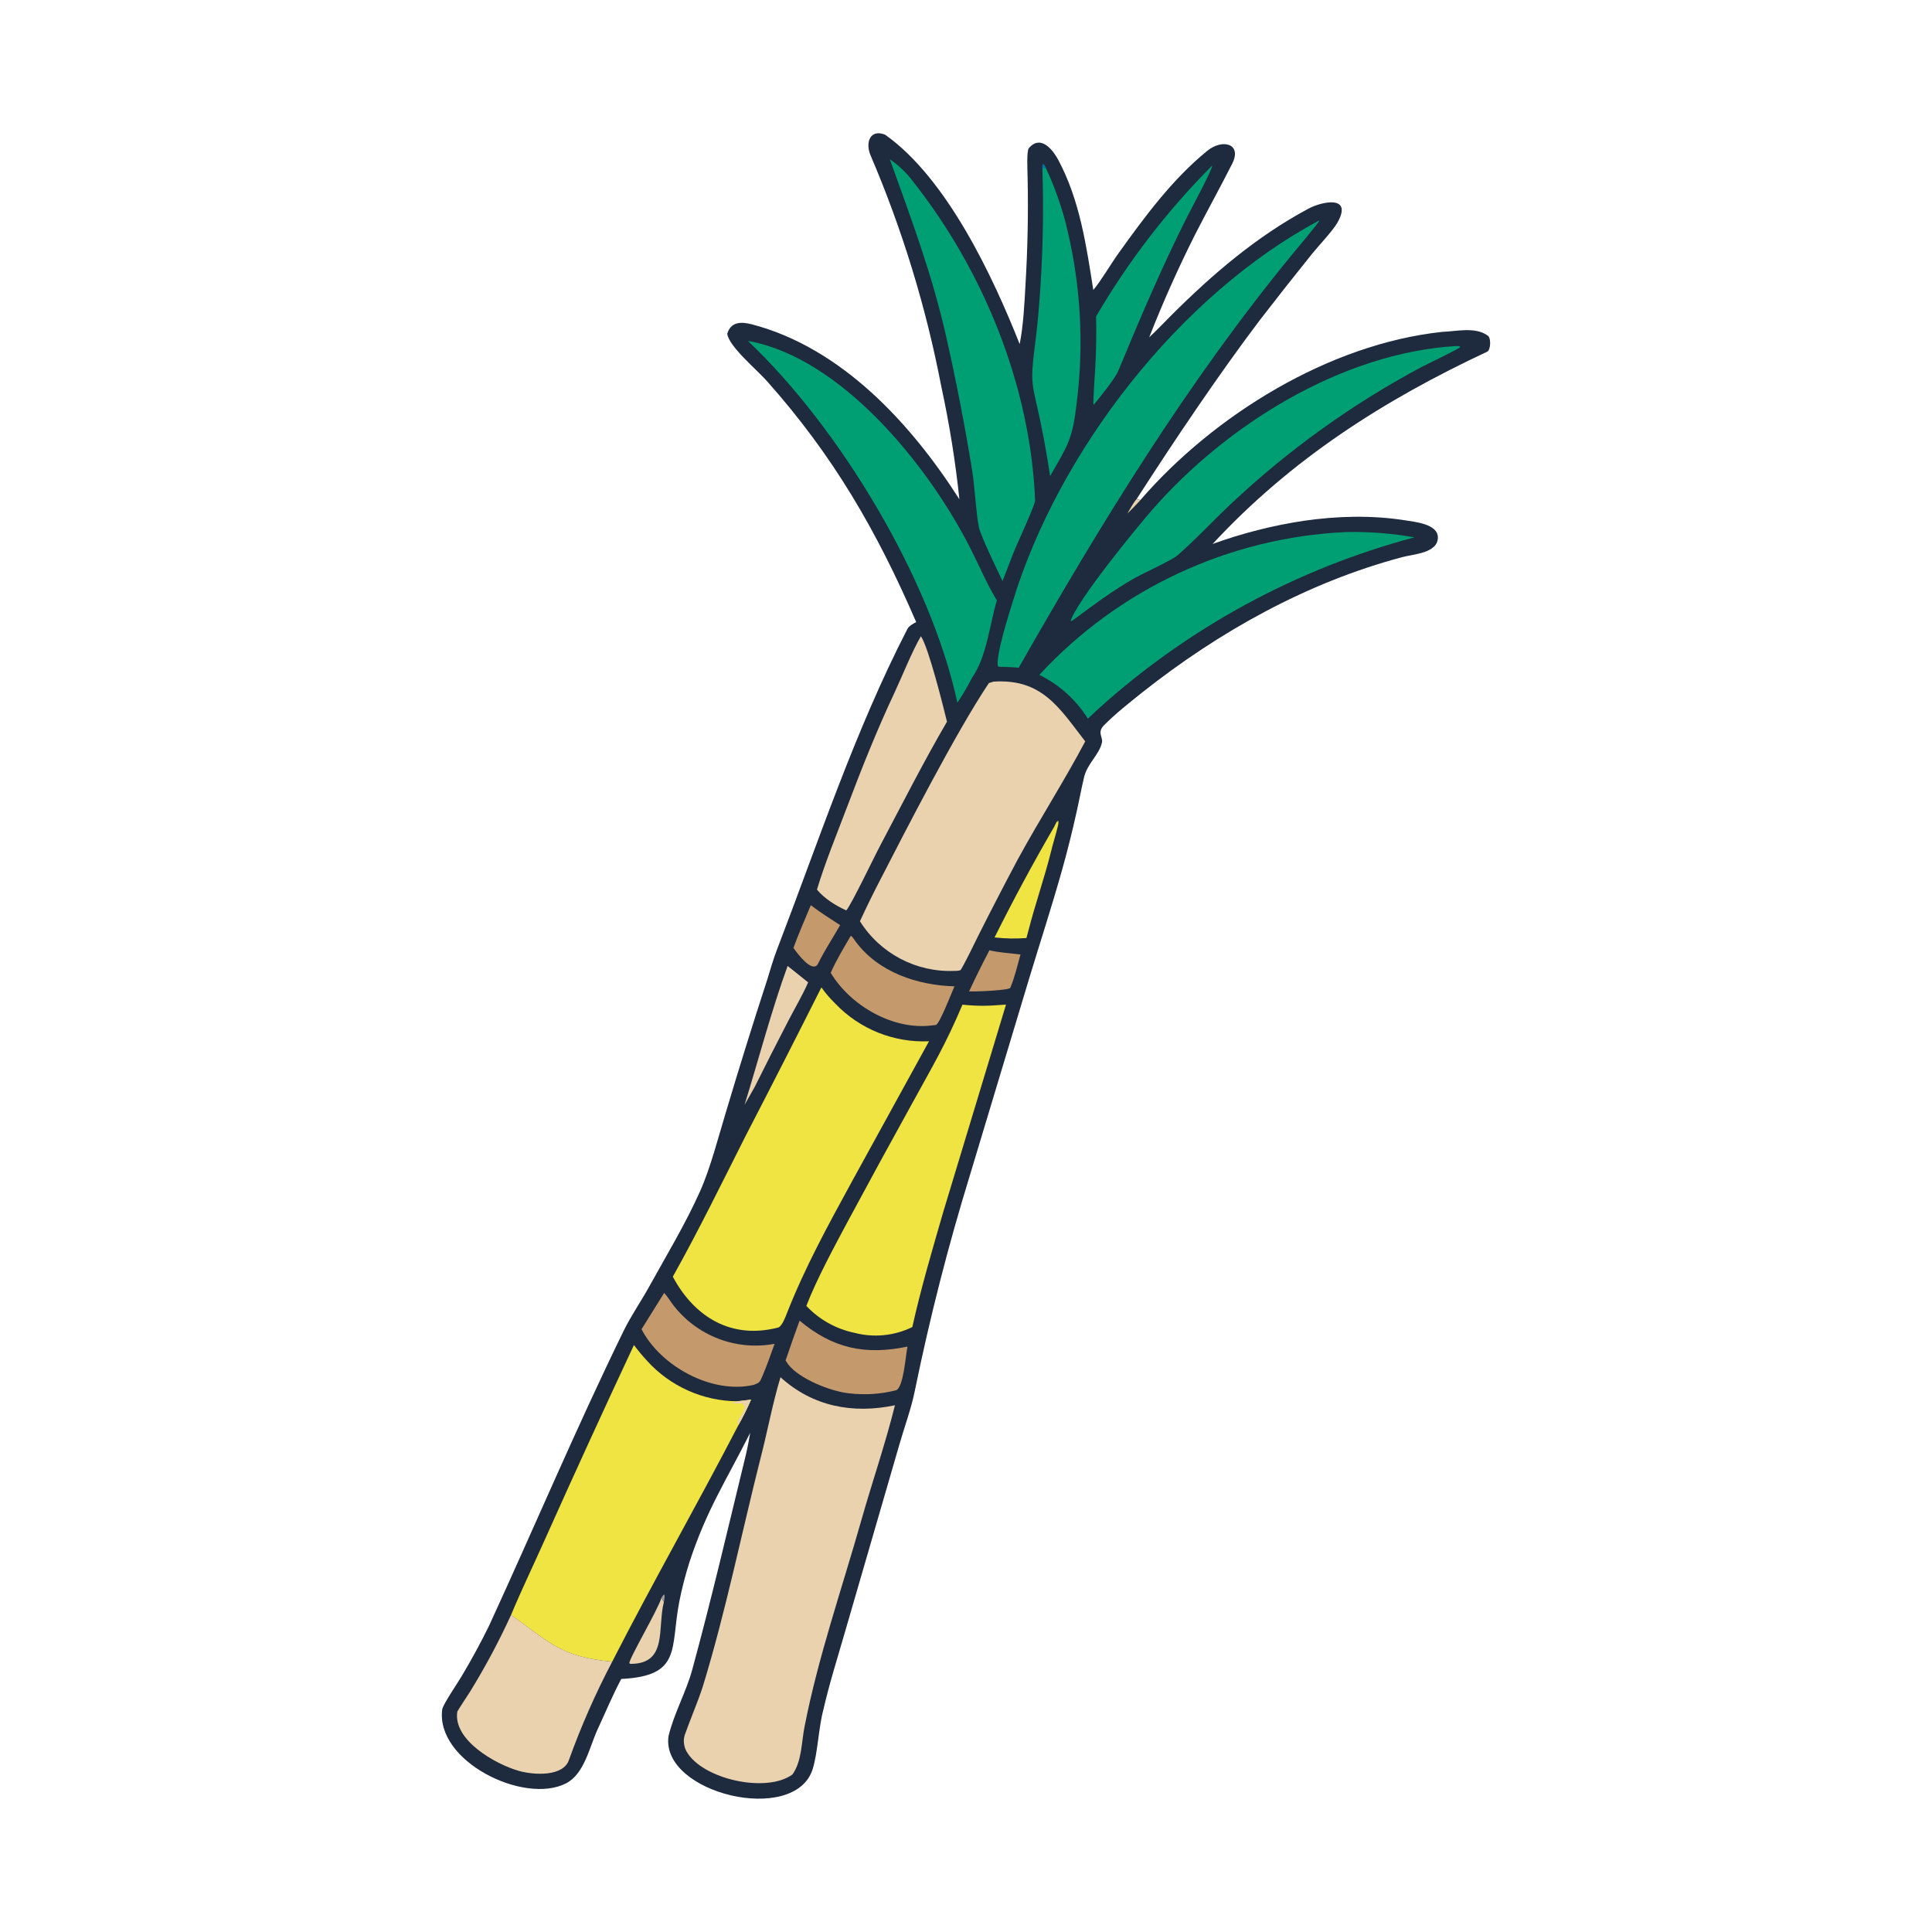
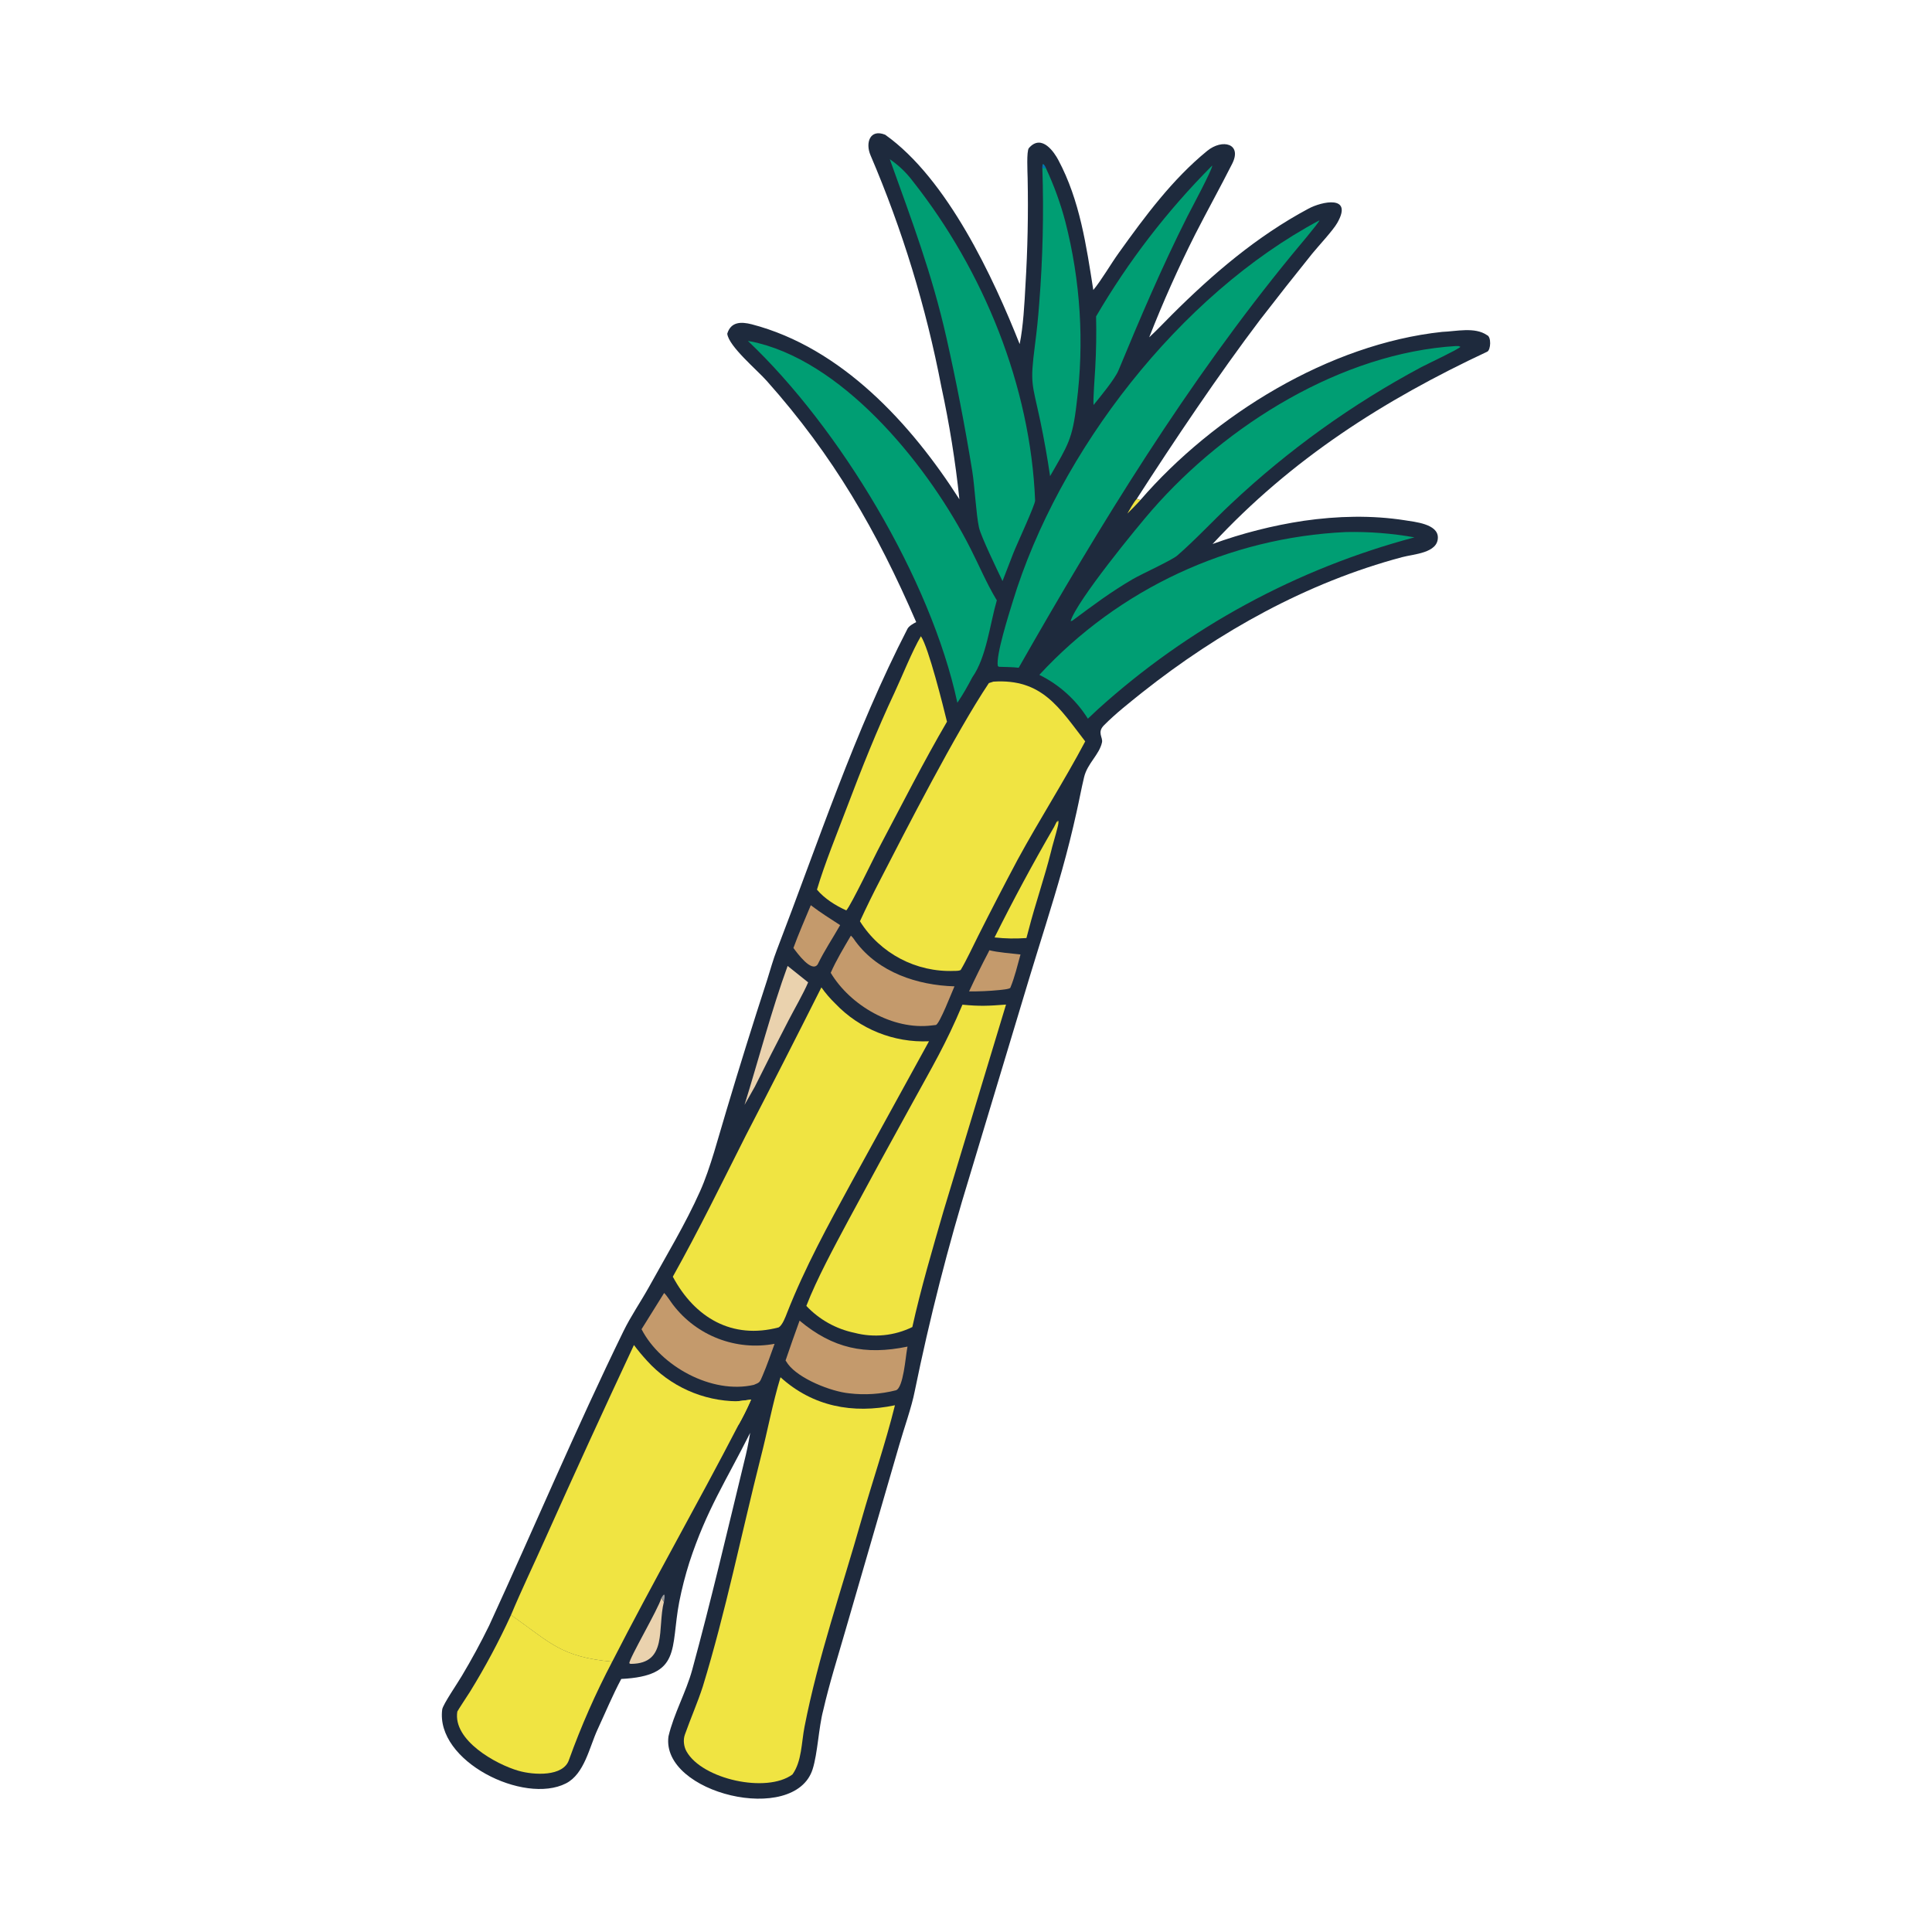
<svg xmlns="http://www.w3.org/2000/svg" width="512" height="512" viewBox="224.7 222.7 1600.3 1600.3">
  <path fill="#1E2A3D" d="M1019.4 636.4a871 871 0 0 0-15-93.5 934 934 0 0 0-58.6-191.5c-4.5-10.4-.5-22.2 12.1-17.1 51.7 36.6 89.8 118.9 111.4 173.4 3-14.6 4-33.8 4.8-48.8q2.7-44.4 1.8-88.7c-.1-5-1-22.3 1-24.8 10.8-12.5 21.4 4.1 24.4 9.8 17.9 33.5 23.2 71 29 107.7 6.7-8 14.5-21.6 21.3-31 21.5-30 44.2-60.7 73-84.2 12.7-10.4 29.2-6 20.7 10.7-9.9 19.6-20.7 39-30.7 58.6q-21 41.7-38 85.1c6.3-5.8 12.6-12.5 18.8-18.7 34-33.9 70.4-65 113-87.8 11.2-6.1 37.3-11.6 24 11.7-3.4 6.1-15.9 19.5-20.7 25.4q-21.9 27.2-43.2 54.8c-34.1 45-71.5 100.7-102.2 148.4l3 1c60.9-70.4 156.3-129.3 250-139.3 11.5-.4 27-4.3 37.1 2.7 3.7 1.3 3.2 12.2.2 13.7-85.4 40-162 88.6-227.5 159.3a393 393 0 0 1 75.4-19.2c27.8-4 56.3-4.8 84.2-.4 7.7 1.3 27 2.9 27 14.2 0 13-20 13.7-29.6 16.3-78.8 21-151.5 61.6-215.2 112-10.7 8.6-22 17.4-31.7 27.2-6 6-.8 10-1.7 14.2-2.2 10.2-12 17.3-14.8 28.7-2.4 10-4.1 19.5-6.3 29.2q-5.3 24-12 47.9c-8.3 29.6-18.2 60-27.2 89.7l-49.1 163a1906 1906 0 0 0-45.7 178.9c-2.6 13.4-9 31.1-12.9 44.8l-44.9 154.7c-6.2 21.4-13 43-18 64.8-3.8 14.2-4.6 35.7-8.8 48.9-14.9 46.7-125.7 20-119.4-27.2 4.4-18.8 14.6-36.6 19.7-55.3 15.6-57.2 29.1-115 43.1-172.6a249 249 0 0 0 4.6-22l.3-1.6c-20.2 40.2-36.2 64-50.4 107.4a302 302 0 0 0-8.4 32.8c-7.4 38.7 2.2 61.2-48 63.7-7.3 13.7-13.2 28-19.7 42-6.7 14.5-10.8 36.7-26.1 44.5-34.8 17.8-108.2-18.3-102.5-61.3.6-4.1 13.1-22.3 16.1-27.5a568 568 0 0 0 22.8-42c37.3-81.1 72-163.4 111.2-243.7 6.1-12.5 14.2-24.2 21-36.4 14.2-25.7 30.4-52.5 42.4-79.4 8.7-19.3 15.4-45.8 21.7-66.4q16.3-54.7 34-109c2.5-8 5-17 8-24.7 34.3-89.2 64.4-181 108.2-266 1.2-2.3 5-4.4 7.2-5.5-32.7-75.7-68.7-137.9-123.7-199.7-7.9-9-31.7-28.8-32.8-39.2 3-10 11.5-10 20.2-7.8 74.5 19.4 132.1 82.4 172.1 145" />
-   <path fill="#EAD2AE" d="m1166.3 636 3 1c-3.8 4.1-6.8 7.2-10.8 11.1 2.1-3.6 5.1-9.2 7.8-12.2m-295.1 727.6c26.8 24.3 60 30.5 94.8 23.2-8 32.2-18.8 63.4-27.8 95.1-16.1 56.8-35.8 113.3-47.1 171.2-2.6 13.1-2.2 28.6-10 39.5-21.4 15.8-74.7 4-87.7-19-2.3-4-3-9.6-1.4-14 4.7-13.3 10.4-26.2 14.8-39.7 19.1-62.3 32-126.6 48-189.8 5.7-22 9.8-44.8 16.4-66.5" />
+   <path fill="#F0E442" d="m1166.3 636 3 1c-3.8 4.1-6.8 7.2-10.8 11.1 2.1-3.6 5.1-9.2 7.8-12.2m-295.1 727.6c26.8 24.3 60 30.5 94.8 23.2-8 32.2-18.8 63.4-27.8 95.1-16.1 56.8-35.8 113.3-47.1 171.2-2.6 13.1-2.2 28.6-10 39.5-21.4 15.8-74.7 4-87.7-19-2.3-4-3-9.6-1.4-14 4.7-13.3 10.4-26.2 14.8-39.7 19.1-62.3 32-126.6 48-189.8 5.7-22 9.8-44.8 16.4-66.5" />
  <path fill="#F0E442" d="M905.1 1040.6q5.1 7.2 11.5 13.4a101 101 0 0 0 77.6 31.2l-64.3 117c-19.4 35.6-38.3 70-53.2 107.8-1.3 3.4-3.9 10.4-7 12.2-38.6 10.2-69.5-8-87.7-42 21.5-38.4 40.6-77.6 60.4-116.8q31.7-61.2 62.7-122.9M648 1560.4c8.4-20.2 19-42.2 28-62.4a10475 10475 0 0 1 73.8-161.2q5.1 6.8 10.8 13a102 102 0 0 0 74.8 33.6c4-.5 7.4-.8 11.5-1.4l-.6 1.2-.5 1.2q-4.3 9.6-9.5 18.8c-33.8 65.3-70.8 130-104.5 195.9-42.8-4-50.8-15.5-83.9-38.7" />
-   <path fill="#EAD2AE" d="m846.9 1382-.6 1.2-.5 1.2q-4.3 9.6-9.5 18.8c-1-5.1.5-4.8 3-9.3 6.5-12.2-4-7.5-8.6-9.1v-.1l.8-.2 3.9-1.1c4-.5 7.4-.8 11.5-1.4m200.7-594.7c40.3-2.6 54.5 21.7 76 49.5-17 32.2-38.1 65.1-56 98q-16.6 31.2-32.6 63c-4.3 8.5-9.6 20-14.4 28.1-.6 1-3.8 1-5.4 1a88 88 0 0 1-78.2-41.1q8-17.4 16.9-34.5c20.9-40.6 62.7-122.2 89.9-162.8z" />
+   <path fill="#F0E442" d="m846.9 1382-.6 1.2-.5 1.2q-4.3 9.6-9.5 18.8c-1-5.1.5-4.8 3-9.3 6.5-12.2-4-7.5-8.6-9.1v-.1l.8-.2 3.9-1.1c4-.5 7.4-.8 11.5-1.4m200.7-594.7c40.3-2.6 54.5 21.7 76 49.5-17 32.2-38.1 65.1-56 98q-16.6 31.2-32.6 63c-4.3 8.5-9.6 20-14.4 28.1-.6 1-3.8 1-5.4 1a88 88 0 0 1-78.2-41.1q8-17.4 16.9-34.5c20.9-40.6 62.7-122.2 89.9-162.8z" />
  <path fill="#F0E442" d="M1022 1054.9c14.5 1.4 21.5 1 36-.1l-51.7 170.8c-9 31-19 65-25.9 96.3a69 69 0 0 1-47.9 4.8 76 76 0 0 1-39.9-22.3c8.6-22.3 23.3-49.3 34.6-70.5q26.1-48.5 52.7-96.6c17.2-31.4 28-49.2 42-82.4" />
  <path fill="#009E73" d="M1317.6 405.2c-.2 1.9-19.5 24.4-22.6 28.3-87 106-158.7 223.3-226.5 342.3-5.1-.6-11.2-.6-16.5-.8l-.8-.7c-1.7-8.8 9.2-43 12.3-53.1 38-124.7 138.4-254.4 254.1-316m-473.4 99.9q4.5.7 9 1.9c74 18.8 142.1 104.2 175.5 170.3 6.8 13.4 13.4 28.9 21.1 41.7l.6.9c-5.8 19.9-8.6 47.2-20.3 63.8-4.2 7.9-7.4 13.7-12.4 21.1-22-102.7-97.6-227.8-173.5-299.7m495.5 158.3q28.5-.6 56.6 4.4A634 634 0 0 0 1134 810.3l-8.2 7.7a99 99 0 0 0-40.2-36.3 369 369 0 0 1 254-118.3m-378-308.9a80 80 0 0 1 19.2 18.3c58.6 74.2 97.5 169.7 101.3 264.5.1 3.5-15.5 37-18 43.5l-9 23.2c-4-8.4-18-37.2-19.5-44.4-2.4-11-3.5-33.8-5.6-46.9a1857 1857 0 0 0-21.3-110c-12-53.3-28.8-97.5-47-148.2m469.4 154.9c2.2-.1 1.2-.3 3.3.6-2.3 2.4-26.7 13.8-32.4 16.8A737 737 0 0 0 1244.4 640c-14.3 13.4-30 30.3-44.6 42.9-4.5 3.9-29.6 15.3-36.8 19.5-18.6 10.9-32.1 21.1-49.5 34-1 .7-.3.4-2 .8 4.8-16.5 55.2-78.1 67.4-92C1240.5 574.6 1336 515 1431 509.3" />
-   <path fill="#EAD2AE" d="M648 1560.4c33 23.2 41 34.6 83.8 38.7a643 643 0 0 0-35.7 81c-4.5 14.6-29.6 12.9-41.8 9.4-18.9-5.4-54.6-25.3-50.8-49.1.1-.5 9.4-14.7 10.5-16.4a586 586 0 0 0 34-63.6m339.5-810.7c6.3 9.1 18.5 58.1 21.6 70.8-19.4 33.2-37 68-55 102-4.7 8.7-24.3 49.8-28.4 54.3-8.9-4-18-9.7-24.3-17.2 6.3-21.3 16.9-47.2 24.8-68.1 12.1-32 24.9-64.2 39.4-95 6.4-13.7 14.7-34.6 21.9-46.8" />
+   <path fill="#F0E442" d="M648 1560.4c33 23.2 41 34.6 83.8 38.7a643 643 0 0 0-35.7 81c-4.5 14.6-29.6 12.9-41.8 9.4-18.9-5.4-54.6-25.3-50.8-49.1.1-.5 9.4-14.7 10.5-16.4a586 586 0 0 0 34-63.6m339.5-810.7c6.3 9.1 18.5 58.1 21.6 70.8-19.4 33.2-37 68-55 102-4.7 8.7-24.3 49.8-28.4 54.3-8.9-4-18-9.7-24.3-17.2 6.3-21.3 16.9-47.2 24.8-68.1 12.1-32 24.9-64.2 39.4-95 6.4-13.7 14.7-34.6 21.9-46.8" />
  <path fill="#009E73" d="M1088.1 362c0-.8 0-2.6.5-3.3 1 0 2.2 2.8 2.5 3.4q10 21.4 16 44.1a401 401 0 0 1 9.4 150.5c-3.4 29.9-7.3 34.8-22 60.4q-3.4-23.2-8.2-46.1c-6.7-31.4-8.5-29.9-4.4-62q2.3-17.4 3.6-35a996 996 0 0 0 2.6-112" />
  <path fill="#0072B2" d="M1088.1 362c0-.8 0-2.6.5-3.3 1 0 2.2 2.8 2.5 3.4z" />
  <path fill="#009E73" d="M1228.8 359.9c.1 3.3-17.5 36-20.4 41.7-21.2 42-39.3 84.6-57.3 128-3 7.2-15.3 22-20.6 28.6-.5-4 1.1-25.5 1.4-30.7q1.2-21.3.7-42.7a619 619 0 0 1 96.2-125" />
  <path fill="#C49A6C" d="M774.8 1293.7c2.2 2 5.4 7.2 7.4 9.8a86 86 0 0 0 84.1 32.3c-3.2 8.8-6.3 17.9-10 26.5-2.3 5.5-2.3 5.5-7.2 7.5-34.6 8-77.2-15.4-93-46.1zm154.7-296c1.8 1.6 2.7 3.2 4 5 19 25.5 51.2 36.1 81.8 37-2.2 4.8-12.2 31-15.4 32l-3.5.4c-32 4-67.3-16.4-83.6-43.6 4.3-10 11.2-21.4 16.7-30.8M887 1316.6c27.5 23 54.3 28.8 89.4 21.5l-.3 1.7c-1.3 6.6-3.1 32.5-9.3 34.5a106 106 0 0 1-38.8 2.5c-15-1.5-41.5-12-50.6-24.2l-2-3q5.6-16.5 11.6-33" />
  <path fill="#F0E442" d="m1097.5 908.3 2.5-5h1l-.4-.8c2.3-.8-.8 8.5-1.1 10.1l-3.2 11.4-1 4c-5.5 22-13 43.2-18.6 65l-1.8 6.7c-9.5.6-17 .5-26.4-.5a1633 1633 0 0 1 49-91" />
  <path fill="#EAD2AE" d="m877.1 1022.8 17 13.6c-3.8 9-11.5 22.3-16.2 31.4q-14.3 27.5-28 55.1l-8.5 15c11.5-37 22.6-79.3 35.7-115.1" />
  <path fill="#C49A6C" d="M896.3 972.5c9.1 6.9 15 10.4 24.3 16.5-6.6 11.6-12.6 20.3-18.6 32.5-5 7.2-17-9.4-20.1-13.6 4-11.1 9.8-24.3 14.4-35.4m147.9 37.3c7 1.8 18.1 2.6 25.8 3.5-2.5 9-4.8 18.8-8.4 27.5-.5 1.3-8 1.8-9.4 2q-12.3 1.2-24.8 1.1 7.6-16.4 16-32.4z" />
  <path fill="#EAD2AE" d="m772.5 1546.4 2.1 3.2c-5.5 21.6 3.3 51-27.1 51.3q-.9.1-1.5-.5c-.5-3.4 24-45 26.5-54" />
  <path fill="#9E9E9E" d="M772.5 1546.4c.5-.7 1.3-2.5 2.2-2.9 1.1.1 0 5.5 0 6z" />
</svg>
